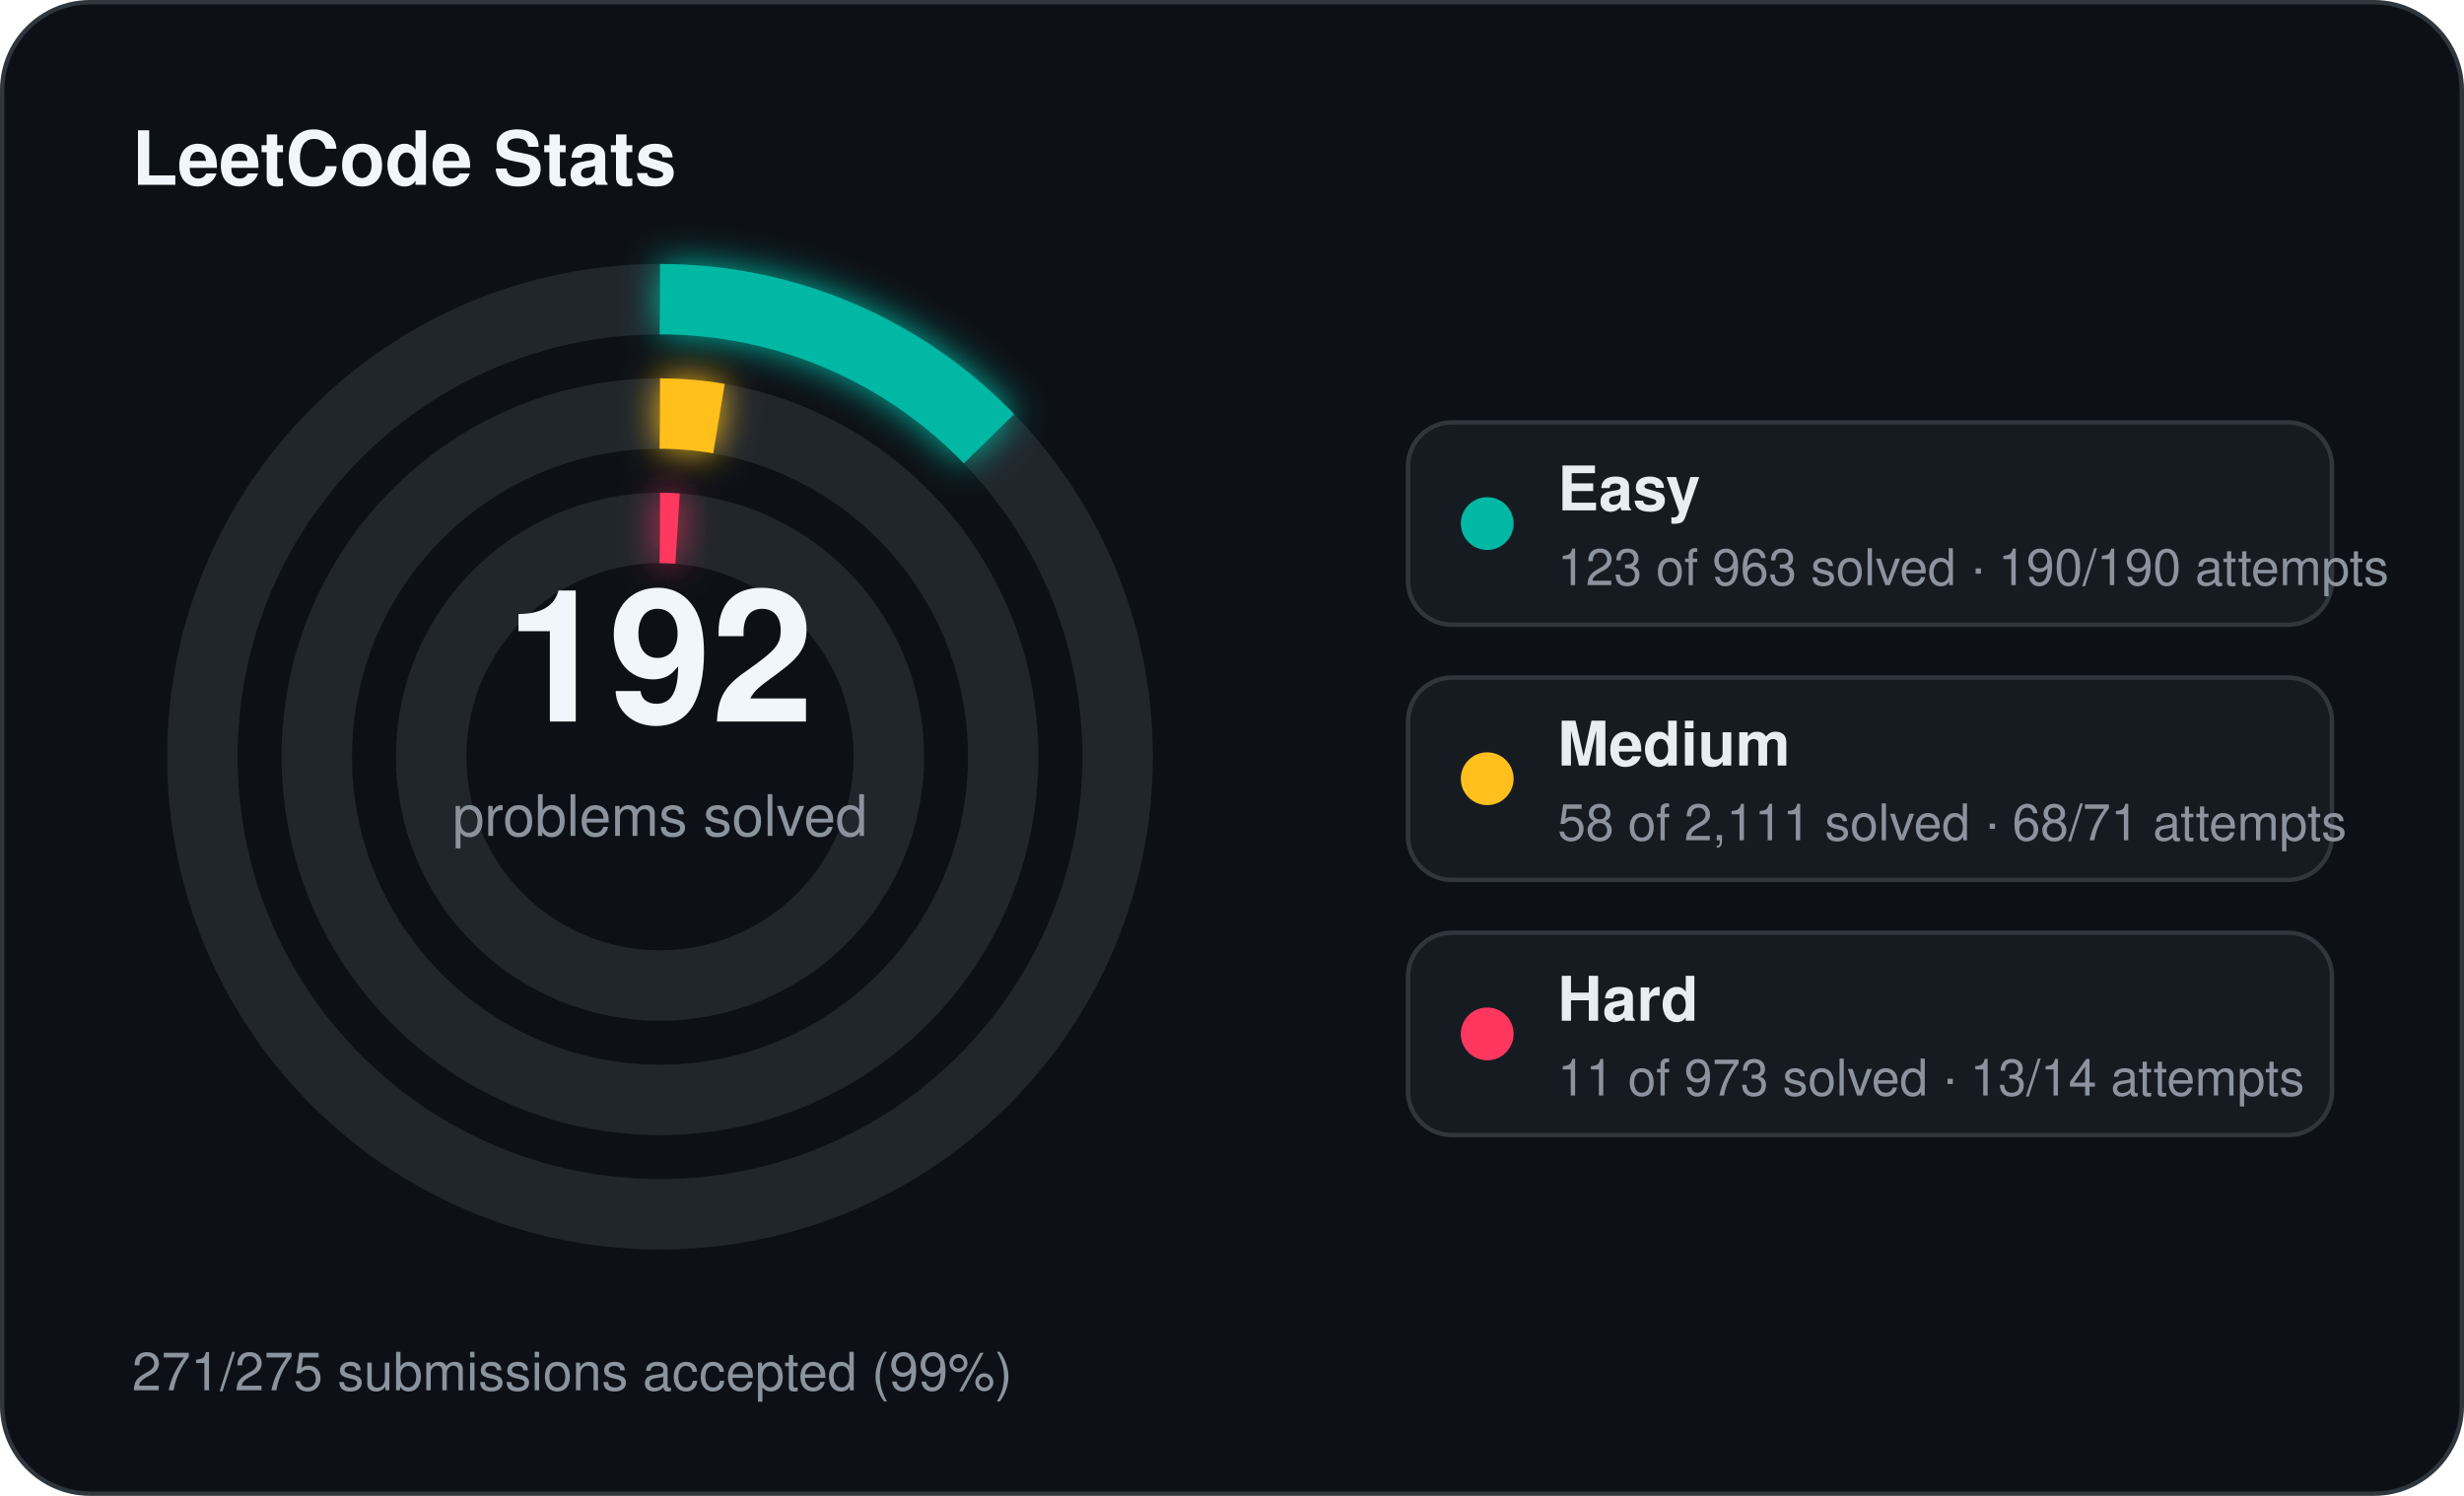
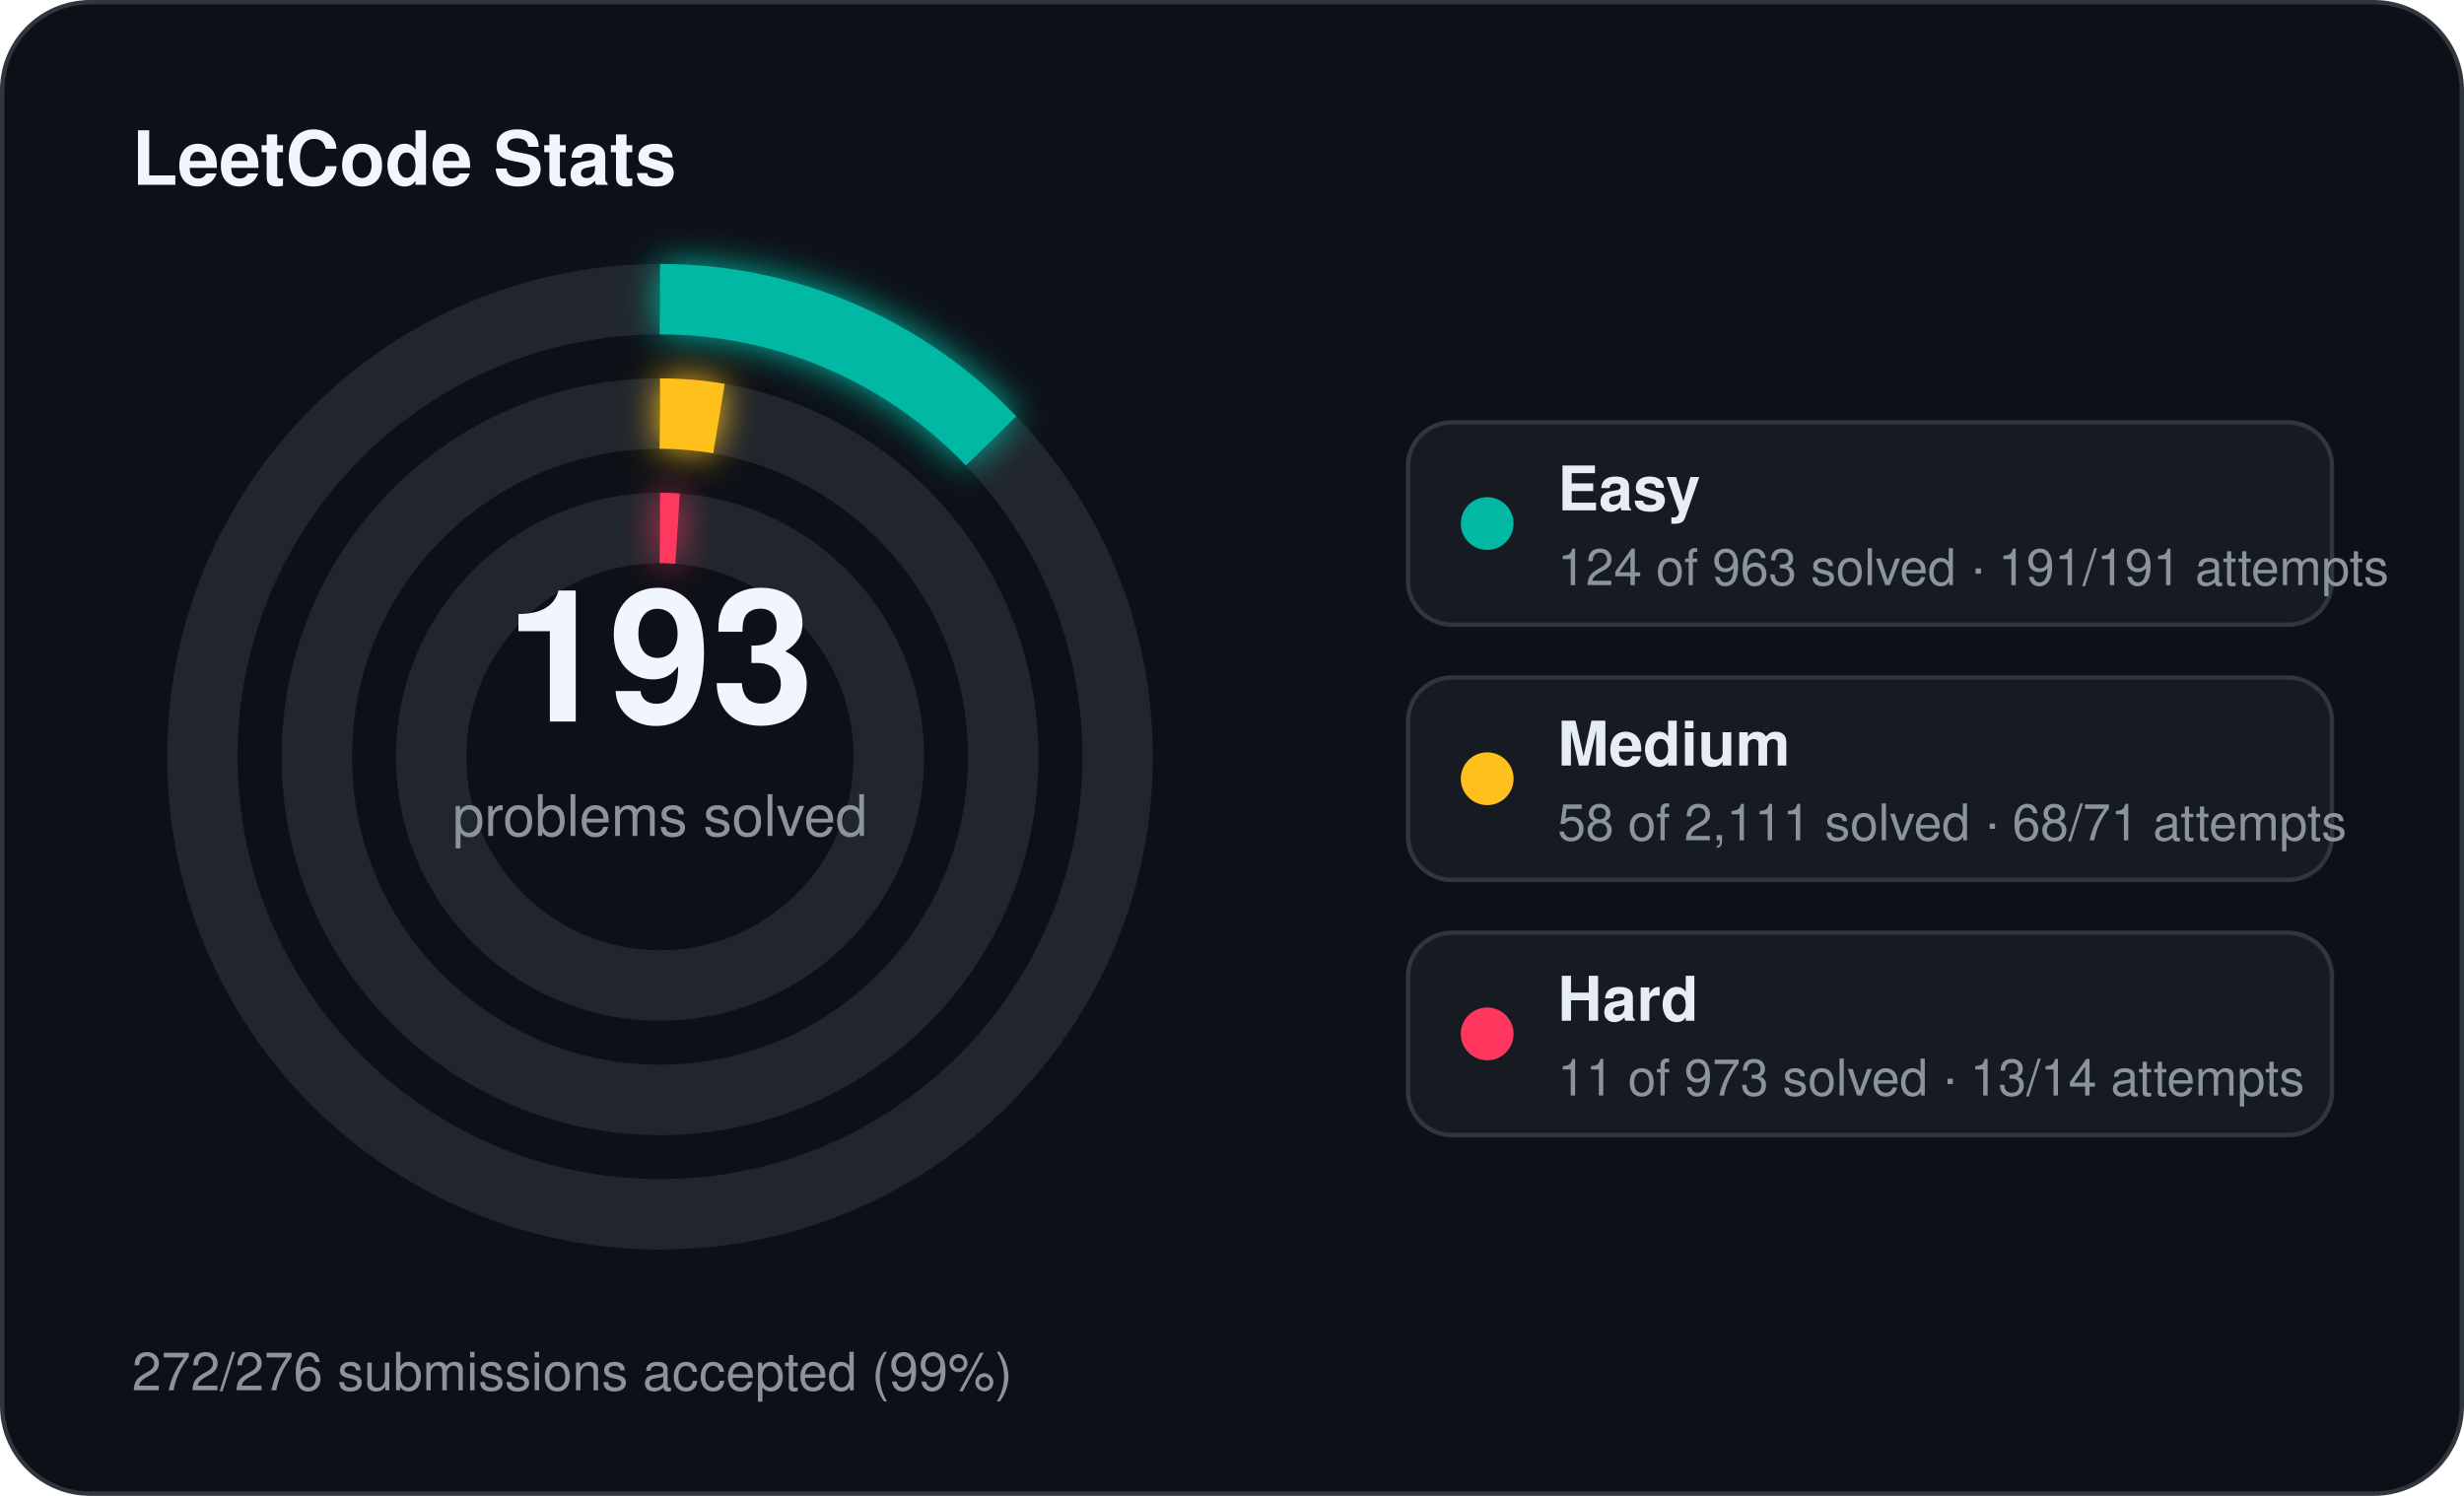
<svg xmlns="http://www.w3.org/2000/svg" width="560" height="340" viewBox="0 0 560 340">
  <defs>
    <filter id="stats-glow" x="-60%" y="-60%" width="220%" height="220%">
      <feGaussianBlur stdDeviation="4" result="blur" />
      <feMerge>
        <feMergeNode in="blur" />
        <feMergeNode in="SourceGraphic" />
      </feMerge>
    </filter>
  </defs>
  <rect x="0.5" y="0.5" width="559" height="339" rx="20" fill="#0d1117" stroke="#30363d" stroke-width="1" />
  <text x="30" y="42" fill="#f0f6fc" font-family="Segoe UI, Helvetica, Arial, sans-serif" font-size="17" font-weight="700">LeetCode Stats</text>
  <circle cx="150" cy="172" r="104" fill="none" stroke="#21262d" stroke-width="16" />
-   <circle cx="150" cy="172" r="104" fill="none" stroke="#00b8a3" stroke-width="16" stroke-linecap="butt" stroke-dasharray="83.46 653.45" transform="rotate(-90 150 172)" filter="url(#stats-glow)" />
+   <circle cx="150" cy="172" r="104" fill="none" stroke="#00b8a3" stroke-width="16" stroke-linecap="butt" stroke-dasharray="84.14 653.45" transform="rotate(-90 150 172)" filter="url(#stats-glow)" />
  <circle cx="150" cy="172" r="78" fill="none" stroke="#21262d" stroke-width="16" />
  <circle cx="150" cy="172" r="78" fill="none" stroke="#ffc01e" stroke-width="16" stroke-linecap="butt" stroke-dasharray="13.47 490.09" transform="rotate(-90 150 172)" filter="url(#stats-glow)" />
  <circle cx="150" cy="172" r="52" fill="none" stroke="#21262d" stroke-width="16" />
  <circle cx="150" cy="172" r="52" fill="none" stroke="#ff375f" stroke-width="16" stroke-linecap="butt" stroke-dasharray="4.00 326.73" transform="rotate(-90 150 172)" filter="url(#stats-glow)" />
-   <text x="150" y="164" text-anchor="middle" fill="#f0f6fc" font-family="Segoe UI, Helvetica, Arial, sans-serif" font-size="42" font-weight="700">192</text>
+   <text x="150" y="164" text-anchor="middle" fill="#f0f6fc" font-family="Segoe UI, Helvetica, Arial, sans-serif" font-size="42" font-weight="700">193</text>
  <text x="150" y="190" text-anchor="middle" fill="#8b949e" font-family="Segoe UI, Helvetica, Arial, sans-serif" font-size="13">problems solved</text>
  <rect x="320" y="96" width="210" height="46" rx="10" fill="#161b22" stroke="#30363d" stroke-width="1" />
  <circle cx="338" cy="119" r="6" fill="#00b8a3" />
  <text x="354" y="116" fill="#e6edf3" font-family="Segoe UI, Helvetica, Arial, sans-serif" font-size="14" font-weight="600">Easy</text>
-   <text x="354" y="133" fill="#8b949e" font-family="Segoe UI, Helvetica, Arial, sans-serif" font-size="11.5">123 of 963 solved · 190/190 attempts</text>
+   <text x="354" y="133" fill="#8b949e" font-family="Segoe UI, Helvetica, Arial, sans-serif" font-size="11.5">124 of 963 solved · 191/191 attempts</text>
  <rect x="320" y="154" width="210" height="46" rx="10" fill="#161b22" stroke="#30363d" stroke-width="1" />
  <circle cx="338" cy="177" r="6" fill="#ffc01e" />
  <text x="354" y="174" fill="#e6edf3" font-family="Segoe UI, Helvetica, Arial, sans-serif" font-size="14" font-weight="600">Medium</text>
  <text x="354" y="191" fill="#8b949e" font-family="Segoe UI, Helvetica, Arial, sans-serif" font-size="11.5">58 of 2,111 solved · 68/71 attempts</text>
  <rect x="320" y="212" width="210" height="46" rx="10" fill="#161b22" stroke="#30363d" stroke-width="1" />
  <circle cx="338" cy="235" r="6" fill="#ff375f" />
  <text x="354" y="232" fill="#e6edf3" font-family="Segoe UI, Helvetica, Arial, sans-serif" font-size="14" font-weight="600">Hard</text>
  <text x="354" y="249" fill="#8b949e" font-family="Segoe UI, Helvetica, Arial, sans-serif" font-size="11.5">11 of 973 solved · 13/14 attempts</text>
-   <text x="30" y="316" fill="#8b949e" font-family="Segoe UI, Helvetica, Arial, sans-serif" font-size="12">271/275 submissions accepted (99%)</text>
+   <text x="30" y="316" fill="#8b949e" font-family="Segoe UI, Helvetica, Arial, sans-serif" font-size="12">272/276 submissions accepted (99%)</text>
</svg>
